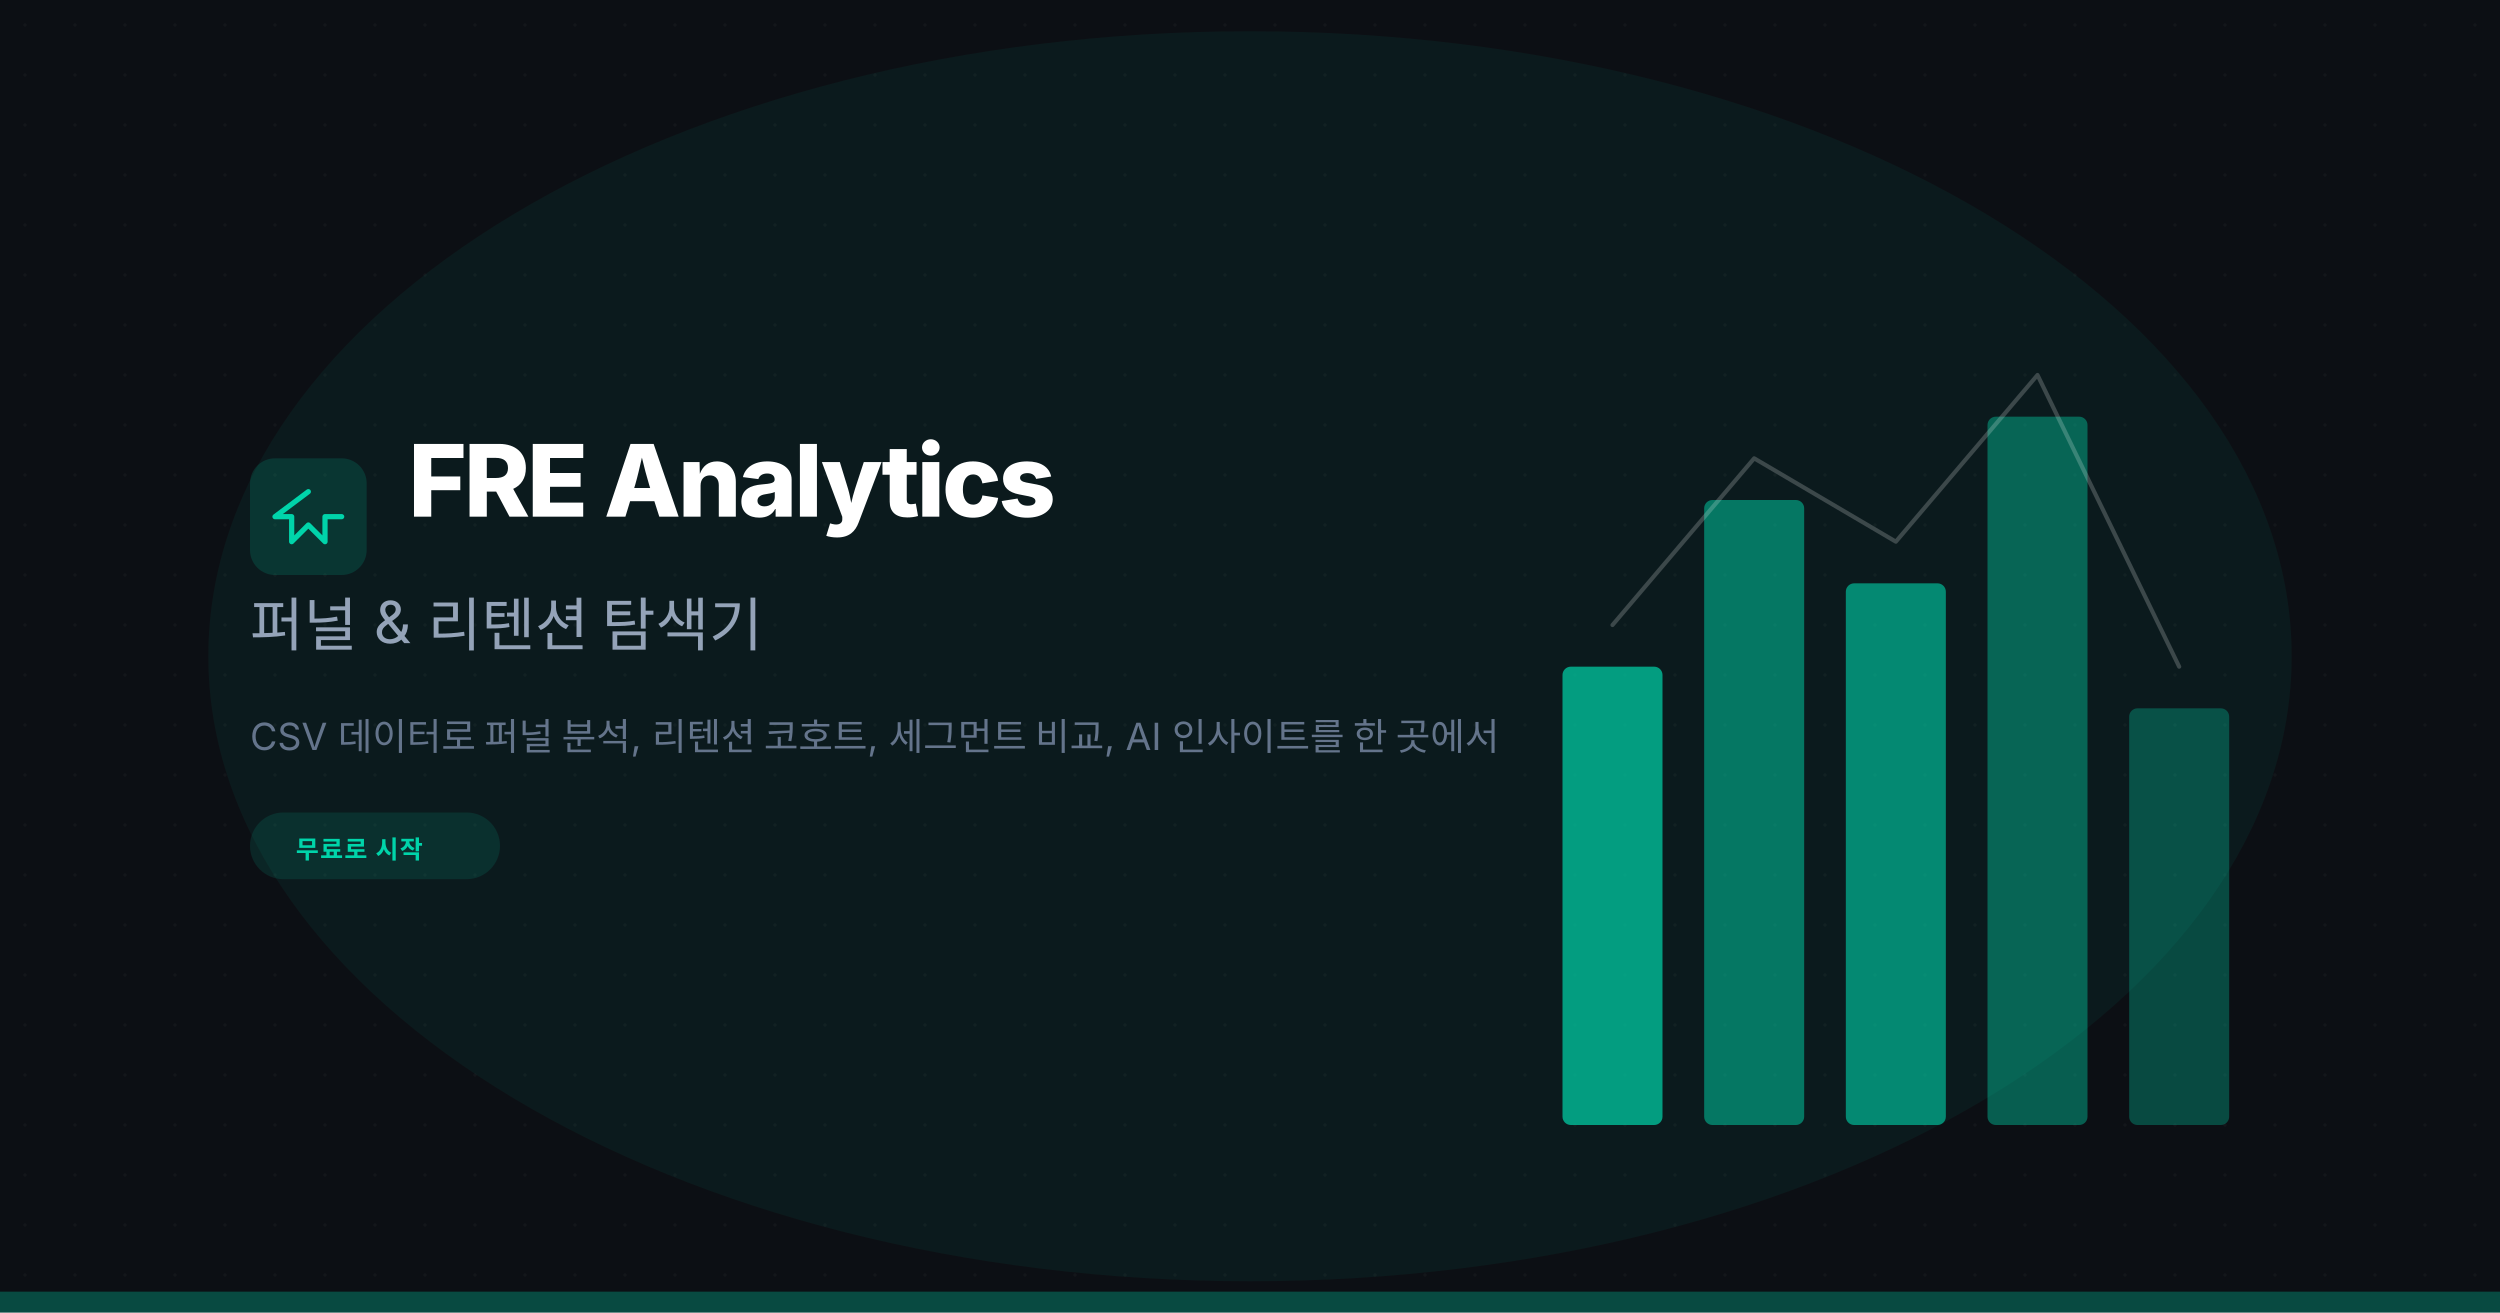
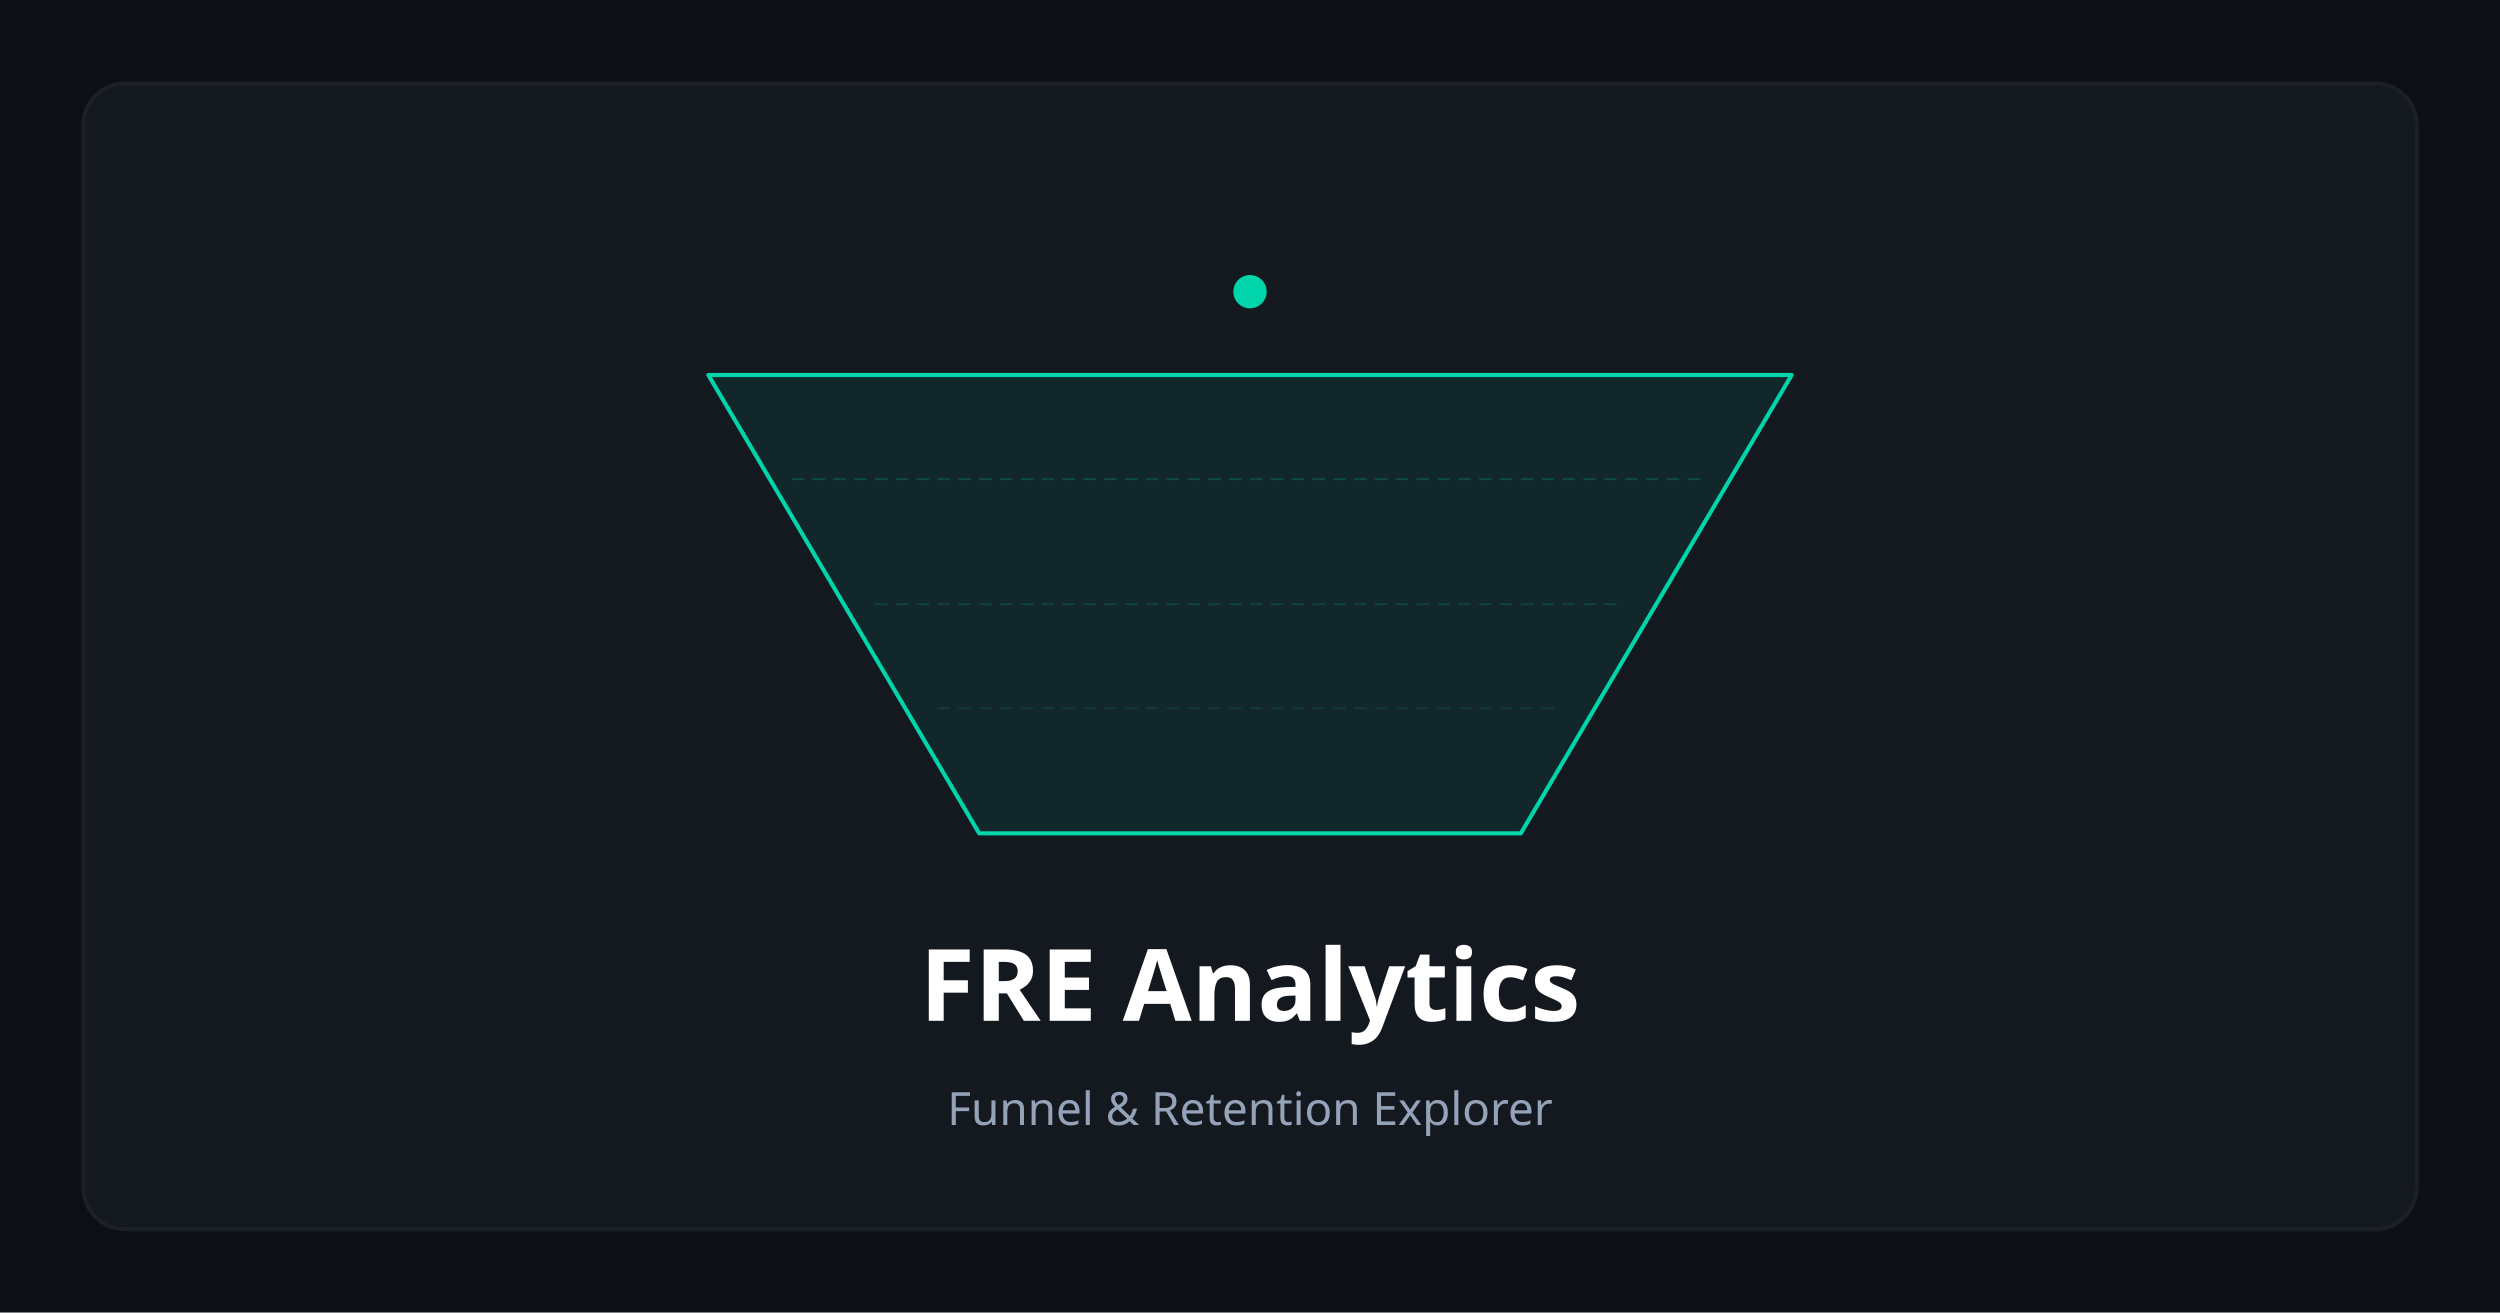
- <svg xmlns="http://www.w3.org/2000/svg" width="1200" height="630" viewBox="0 0 1200 630" fill="none">
+ <svg xmlns="http://www.w3.org/2000/svg" viewBox="0 0 1200 630" fill="none">
  <rect width="1200" height="630" fill="#0c0f14" />
-   <pattern id="grid" width="24" height="24" patternUnits="userSpaceOnUse">
-     <circle cx="12" cy="12" r="0.8" fill="rgba(255,255,255,0.03)" />
-   </pattern>
-   <rect width="1200" height="630" fill="url(#grid)" />
-   <ellipse cx="600" cy="315" rx="500" ry="300" fill="#00d4aa" opacity="0.06" />
-   <g transform="translate(120, 220)">
-     <rect width="56" height="56" rx="12" fill="#00d4aa" opacity="0.15" />
-     <polyline points="28,16 12,28 20,28 20,40 28,32 36,40 36,28 44,28" stroke="#00d4aa" stroke-width="2.5" fill="none" stroke-linecap="round" stroke-linejoin="round" />
-   </g>
-   <text x="196" y="248" font-family="system-ui, -apple-system, sans-serif" font-size="48" font-weight="800" fill="#ffffff" letter-spacing="-0.03em">FRE Analytics</text>
-   <text x="120" y="310" font-family="system-ui, -apple-system, sans-serif" font-size="28" font-weight="400" fill="#94a3b8">퍼널 &amp; 리텐션 탐색기</text>
-   <text x="120" y="360" font-family="system-ui, -apple-system, sans-serif" font-size="18" font-weight="400" fill="#64748b">CSV 데이터로 퍼널 분석, 리텐션 코호트, 세그먼트 비교, AI 인사이트를 한 곳에서</text>
-   <rect x="120" y="390" width="120" height="32" rx="16" fill="#00d4aa" opacity="0.12" />
-   <text x="142" y="412" font-family="monospace" font-size="12" font-weight="600" fill="#00d4aa" letter-spacing="0.05em">무료로 시작</text>
-   <g transform="translate(750, 140)">
-     <rect x="0" y="180" width="48" height="220" rx="4" fill="#00d4aa" opacity="0.7" />
-     <rect x="68" y="100" width="48" height="300" rx="4" fill="#00d4aa" opacity="0.5" />
-     <rect x="136" y="140" width="48" height="260" rx="4" fill="#00d4aa" opacity="0.6" />
-     <rect x="204" y="60" width="48" height="340" rx="4" fill="#00d4aa" opacity="0.4" />
-     <rect x="272" y="200" width="48" height="200" rx="4" fill="#00d4aa" opacity="0.3" />
-     <polyline points="24,160 92,80 160,120 228,40 296,180" stroke="#ffffff" stroke-width="2" fill="none" opacity="0.2" stroke-linecap="round" stroke-linejoin="round" />
-   </g>
-   <rect x="0" y="620" width="1200" height="10" fill="#00d4aa" opacity="0.3" />
+   <rect x="40" y="40" width="1120" height="550" rx="20" fill="#14181f" stroke="#1a1f28" stroke-width="2" />
+   <path d="M340 180h520l-130 220h-260L340 180z" fill="#00d4aa" fill-opacity="0.08" stroke="#00d4aa" stroke-width="2" stroke-linejoin="round" />
+   <line x1="380" y1="230" x2="820" y2="230" stroke="#00d4aa" stroke-opacity="0.2" stroke-width="1" stroke-dasharray="6 4" />
+   <line x1="420" y1="290" x2="780" y2="290" stroke="#00d4aa" stroke-opacity="0.15" stroke-width="1" stroke-dasharray="6 4" />
+   <line x1="450" y1="340" x2="750" y2="340" stroke="#00d4aa" stroke-opacity="0.1" stroke-width="1" stroke-dasharray="6 4" />
+   <text x="600" y="490" text-anchor="middle" font-family="system-ui, sans-serif" font-size="48" font-weight="800" fill="white">FRE Analytics</text>
+   <text x="600" y="540" text-anchor="middle" font-family="system-ui, sans-serif" font-size="22" fill="#94a3b8">Funnel &amp; Retention Explorer</text>
+   <circle cx="600" cy="140" r="8" fill="#00d4aa" />
</svg>
